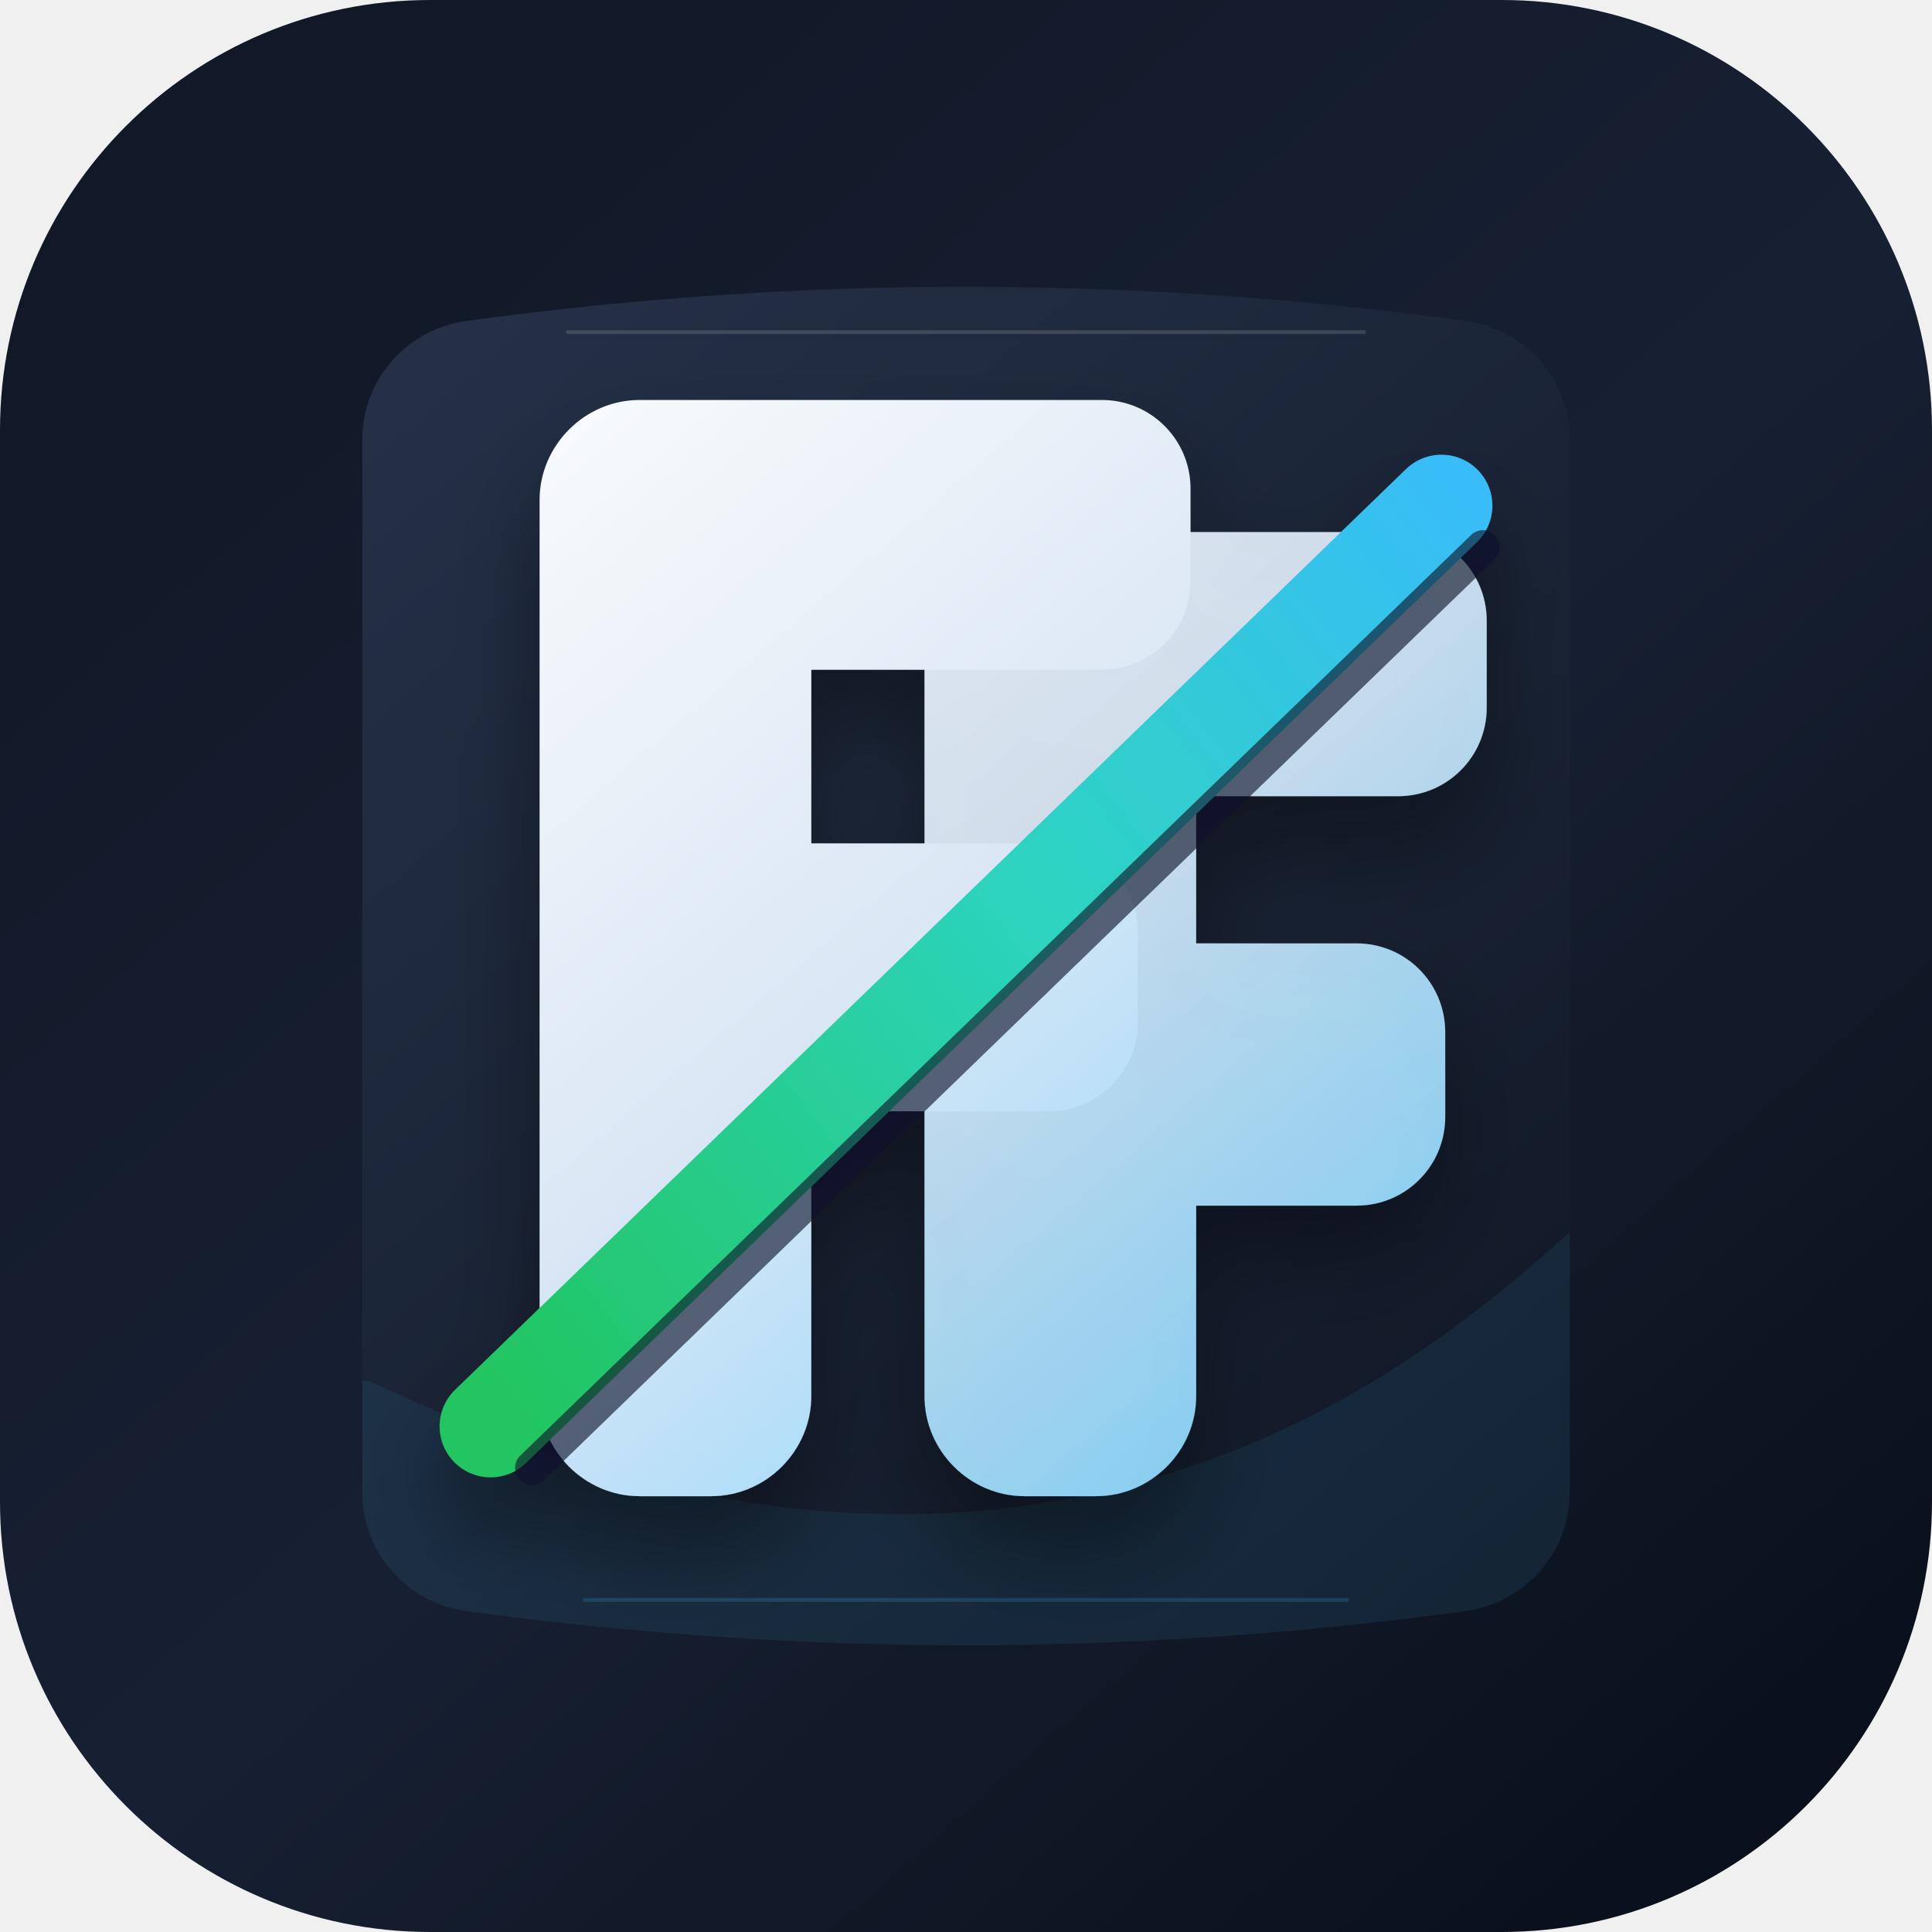
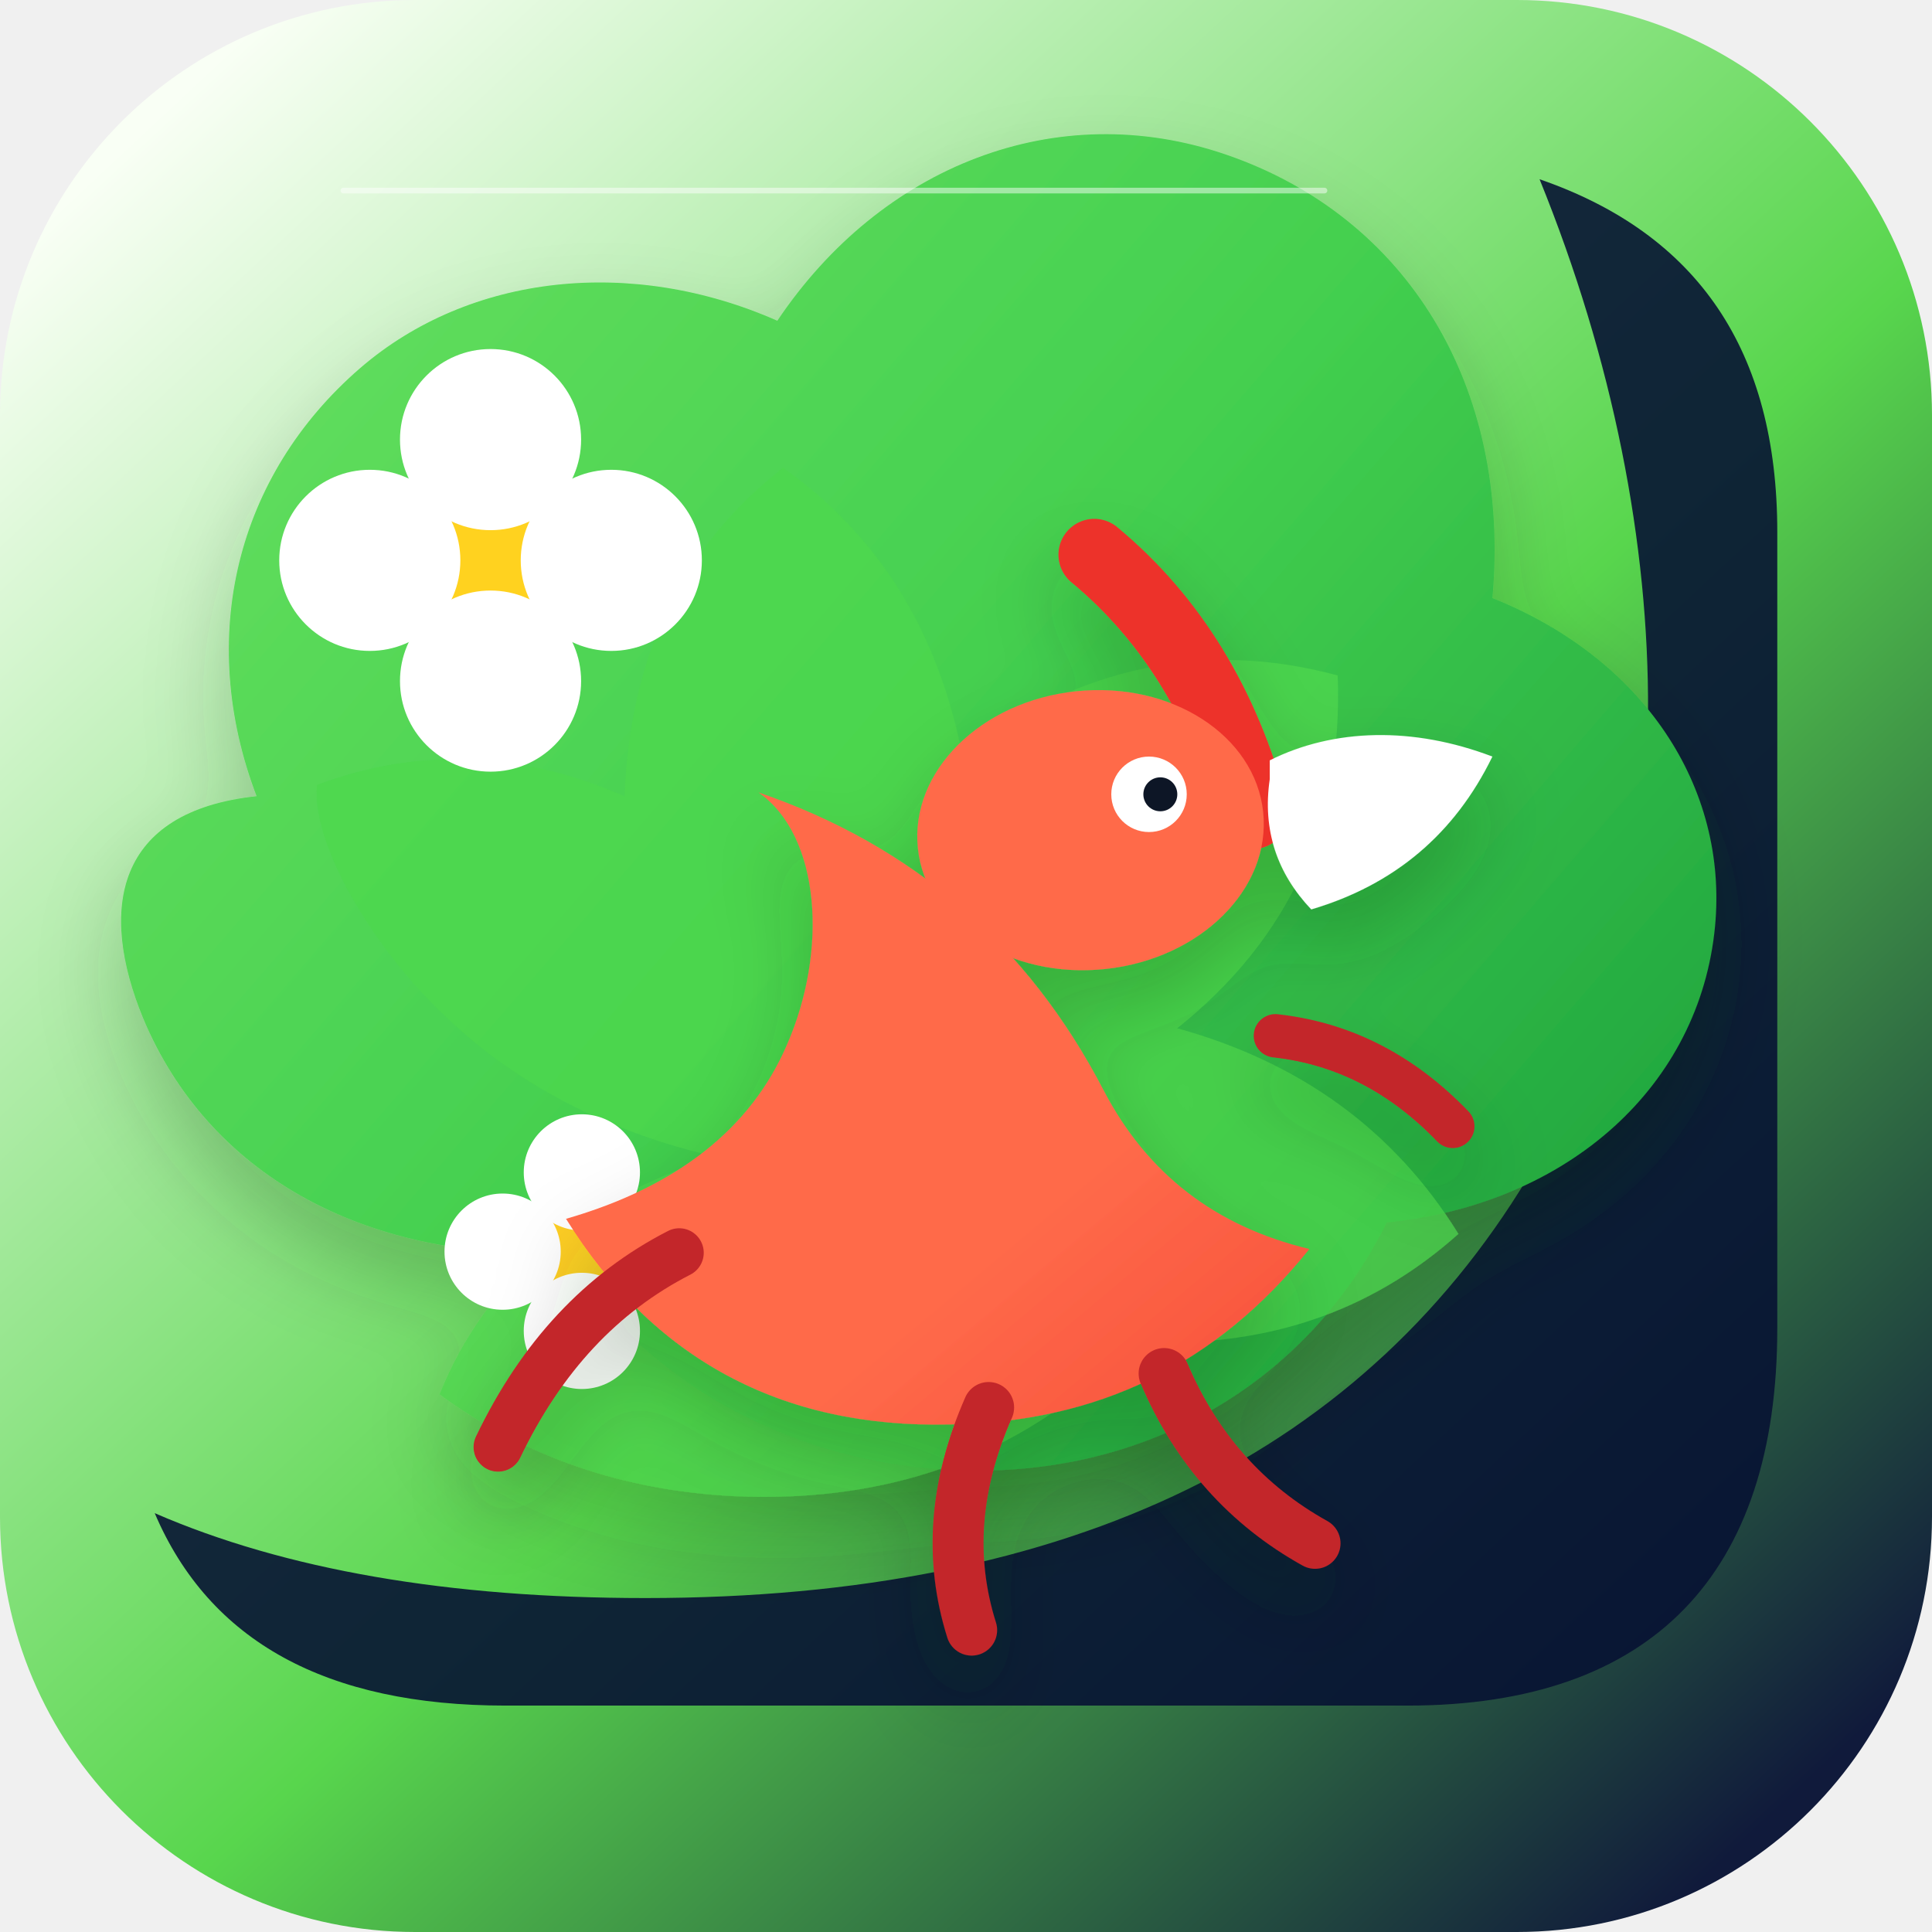
<svg xmlns="http://www.w3.org/2000/svg" viewBox="0 0 1024 1024" role="img" aria-label="fingerfruit">
  <defs>
-     <linearGradient id="bg" x1="128" y1="76" x2="896" y2="948" gradientUnits="userSpaceOnUse">
-       <stop offset="0" stop-color="#111827" />
-       <stop offset=".54" stop-color="#172033" />
-       <stop offset="1" stop-color="#0b111c" />
+     <linearGradient id="bg" x1="72" y1="72" x2="920" y2="980" gradientUnits="userSpaceOnUse">
+       <stop offset="0" stop-color="#f9fff5" />
+       <stop offset=".56" stop-color="#58d64d" />
+       <stop offset="1" stop-color="#101a3b" />
    </linearGradient>
-     <linearGradient id="panel" x1="202" y1="122" x2="826" y2="846" gradientUnits="userSpaceOnUse">
-       <stop offset="0" stop-color="#263249" />
-       <stop offset="1" stop-color="#101725" />
+     <linearGradient id="leaf" x1="118" y1="150" x2="780" y2="722" gradientUnits="userSpaceOnUse">
+       <stop offset="0" stop-color="#64df5e" />
+       <stop offset=".52" stop-color="#43cf4f" />
+       <stop offset="1" stop-color="#22a840" />
    </linearGradient>
-     <linearGradient id="mark" x1="274" y1="238" x2="744" y2="784" gradientUnits="userSpaceOnUse">
-       <stop offset="0" stop-color="#f8fafc" />
-       <stop offset=".46" stop-color="#dbe7f5" />
-       <stop offset="1" stop-color="#7dd3fc" />
+     <linearGradient id="mascot" x1="288" y1="348" x2="672" y2="806" gradientUnits="userSpaceOnUse">
+       <stop offset="0" stop-color="#ff6b4a" />
+       <stop offset=".58" stop-color="#ee352d" />
+       <stop offset="1" stop-color="#bf1d26" />
    </linearGradient>
-     <linearGradient id="accent" x1="236" y1="714" x2="788" y2="276" gradientUnits="userSpaceOnUse">
-       <stop offset="0" stop-color="#22c55e" />
-       <stop offset=".55" stop-color="#2dd4bf" />
-       <stop offset="1" stop-color="#38bdf8" />
-     </linearGradient>
-     <filter id="shadow" x="-18%" y="-18%" width="136%" height="144%">
-       <feDropShadow dx="0" dy="30" stdDeviation="24" flood-color="#030712" flood-opacity=".38" />
+     <filter id="shadow" x="-20%" y="-20%" width="140%" height="150%">
+       <feDropShadow dx="0" dy="24" stdDeviation="22" flood-color="#123015" flood-opacity=".22" />
    </filter>
  </defs>
-   <rect width="1024" height="1024" rx="228" fill="url(#bg)" />
-   <path d="M192 233c0-32 24-59 56-63 176-24 352-24 528 0 32 4 56 31 56 63v558c0 32-24 59-56 63-176 24-352 24-528 0-32-4-56-31-56-63V233z" fill="url(#panel)" />
-   <path d="M196 732c122 58 235 80 340 67 125-16 216-73 296-146v138c0 32-24 59-56 63-176 24-352 24-528 0-32-4-56-31-56-63v-59z" fill="#38bdf8" opacity=".08" />
+   <rect width="1024" height="1024" rx="220" fill="url(#bg)" />
+   <path d="M816 95c84 29 126 91 126 187v422c0 130-66 200-196 200H268c-95 0-157-34-186-102 69 30 156 45 260 45 226 0 383-77 472-230 78-134 80-330 2-522z" fill="#071233" opacity=".9" />
  <g filter="url(#shadow)">
-     <path d="M286 265c0-29 24-53 53-53h245c26 0 47 21 47 47v49c0 26-21 47-47 47H430v92h126c26 0 47 21 47 47v48c0 26-21 47-47 47H430v151c0 29-24 53-53 53h-38c-29 0-53-24-53-53V265z" fill="url(#mark)" />
-     <path d="M490 335c0-29 24-53 53-53h198c26 0 47 21 47 47v46c0 26-21 47-47 47H634v78h85c26 0 47 21 47 47v45c0 26-21 47-47 47h-85v101c0 29-24 53-53 53h-38c-29 0-53-24-53-53V335z" fill="url(#mark)" opacity=".94" />
-     <path d="M260 756 764 268" fill="none" stroke="url(#accent)" stroke-width="54" stroke-linecap="round" />
-     <path d="M282 778 786 290" fill="none" stroke="#0f172a" stroke-width="18" stroke-linecap="round" opacity=".64" />
+     <path d="M136 422c-32-84-11-170 55-227 58-50 144-59 221-25 55-82 148-119 238-88 96 33 151 123 141 235 80 32 125 100 118 174-8 84-77 147-174 157-42 85-129 137-233 131-87-5-162-49-204-115-107 4-188-43-222-124-24-58-15-110 60-118z" fill="url(#leaf)" />
+     <path d="M168 416c53-20 108-18 163 6 3-75 31-133 84-174 50 35 82 86 95 152 62-47 129-61 199-42 3 77-25 139-85 187 65 18 115 54 149 109-47 42-104 61-171 57-55 58-126 86-213 82-59-3-111-21-156-54 24-60 73-102 146-126-78-18-139-58-181-119-22-32-32-61-30-78z" fill="#4dd84d" opacity=".72" />
  </g>
-   <path d="M301 176h422" fill="none" stroke="#ffffff" stroke-width="2" stroke-linecap="round" opacity=".14" />
-   <path d="M310 848h404" fill="none" stroke="#38bdf8" stroke-width="2" stroke-linecap="round" opacity=".18" />
+   <g>
+     <g transform="translate(148 185)">
+       <circle cx="112" cy="112" r="38" fill="#ffd21f" />
+       <circle cx="112" cy="48" r="48" fill="#fff" />
+       <circle cx="176" cy="112" r="48" fill="#fff" />
+       <circle cx="112" cy="176" r="48" fill="#fff" />
+       <circle cx="48" cy="112" r="48" fill="#fff" />
+     </g>
+     <g transform="translate(230 585) scale(.7)">
+       <circle cx="112" cy="112" r="34" fill="#ffcf24" />
+       <circle cx="112" cy="52" r="44" fill="#fff" />
+       <circle cx="172" cy="112" r="44" fill="#fff" />
+       <circle cx="112" cy="172" r="44" fill="#fff" />
+       <circle cx="52" cy="112" r="44" fill="#fff" />
+     </g>
+   </g>
+   <g filter="url(#shadow)" transform="translate(284 270)">
+     <path d="M296 24c41 34 69 80 84 137" fill="none" stroke="#ed332c" stroke-width="38" stroke-linecap="round" />
+     <path d="M389 133c34-17 76-18 118-2-20 41-52 68-96 81-18-19-26-42-22-69z" fill="#ffffff" />
+     <path d="M118 150c82 28 143 81 183 158 23 44 59 72 109 84-49 61-112 92-191 93-89 2-157-35-203-109 59-17 98-48 117-92 22-50 18-111-15-134z" fill="url(#mascot)" />
+     <ellipse cx="294" cy="170" rx="92" ry="74" fill="url(#mascot)" transform="rotate(-6 294 170)" />
+     <circle cx="325" cy="151" r="20" fill="#ffffff" />
+     <circle cx="331" cy="151" r="9" fill="#111827" />
+     <path d="M76 394c-41 21-73 55-96 103" fill="none" stroke="#c3262a" stroke-width="26" stroke-linecap="round" />
+     <path d="M240 476c-18 41-21 80-9 118" fill="none" stroke="#c3262a" stroke-width="27" stroke-linecap="round" />
+     <path d="M333 458c17 40 44 70 80 90" fill="none" stroke="#c3262a" stroke-width="27" stroke-linecap="round" />
+     <path d="M392 279c36 4 67 20 94 48" fill="none" stroke="#c3262a" stroke-width="23" stroke-linecap="round" />
+   </g>
+   <path d="M182 101h520" fill="none" stroke="#ffffff" stroke-width="3" stroke-linecap="round" opacity=".48" />
</svg>
